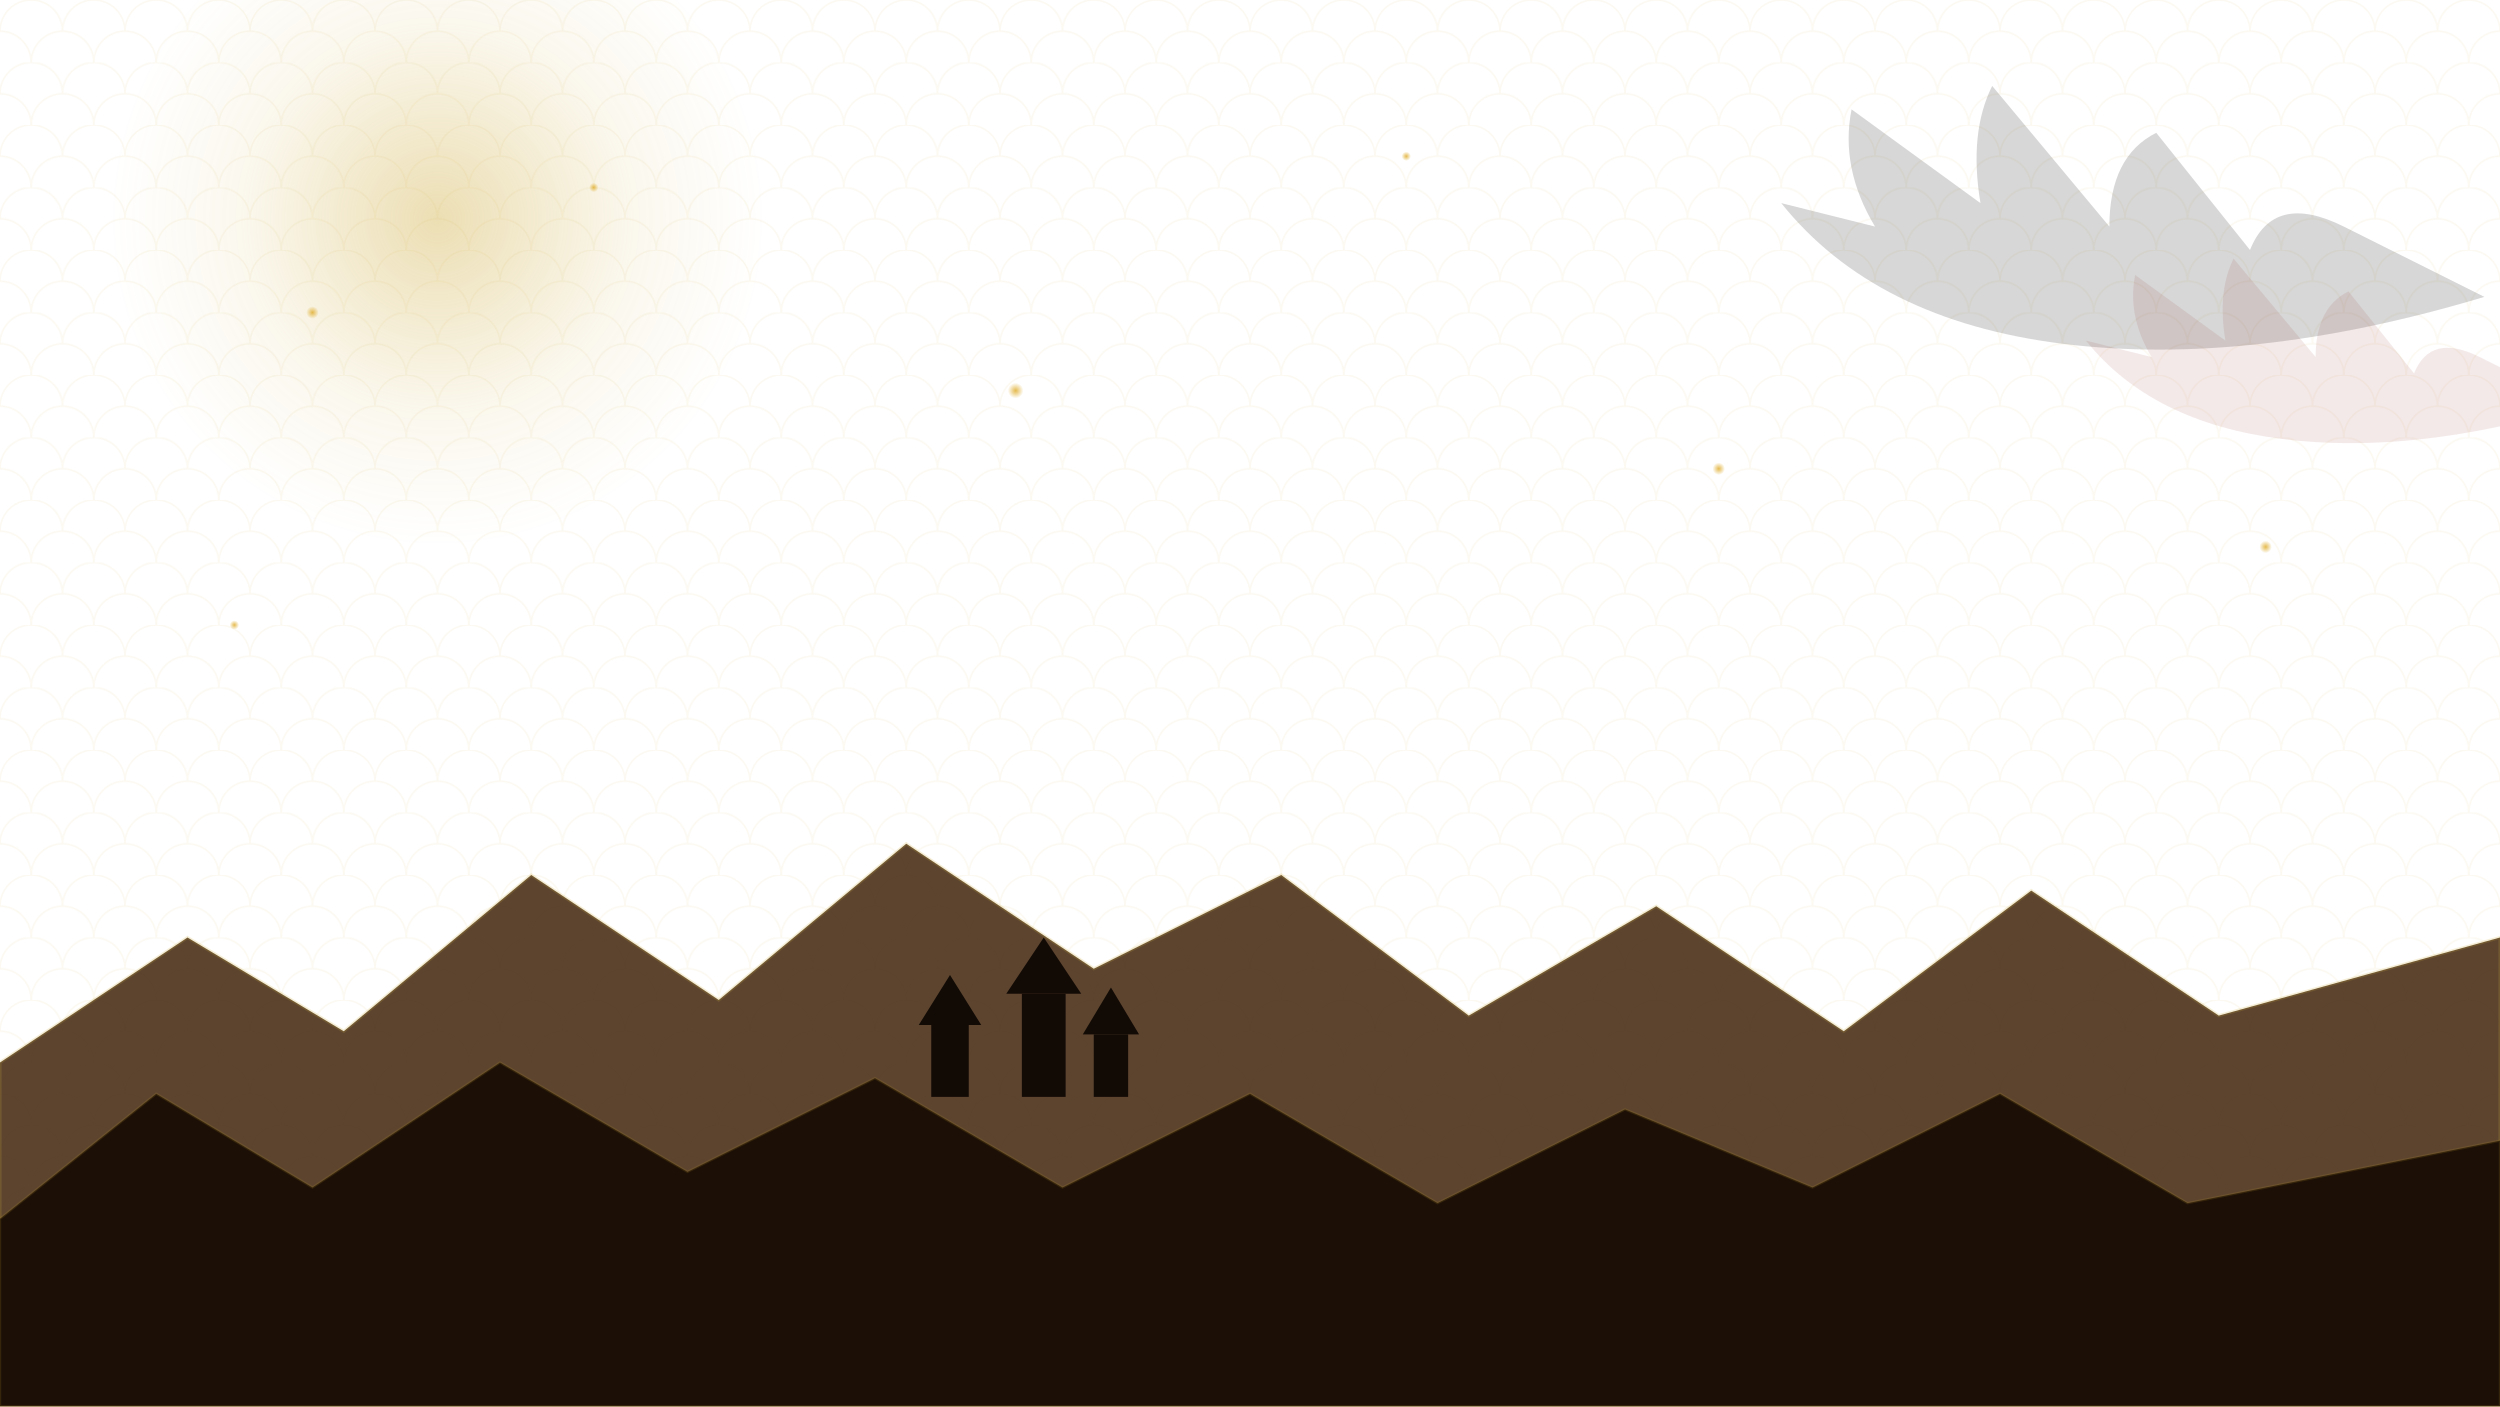
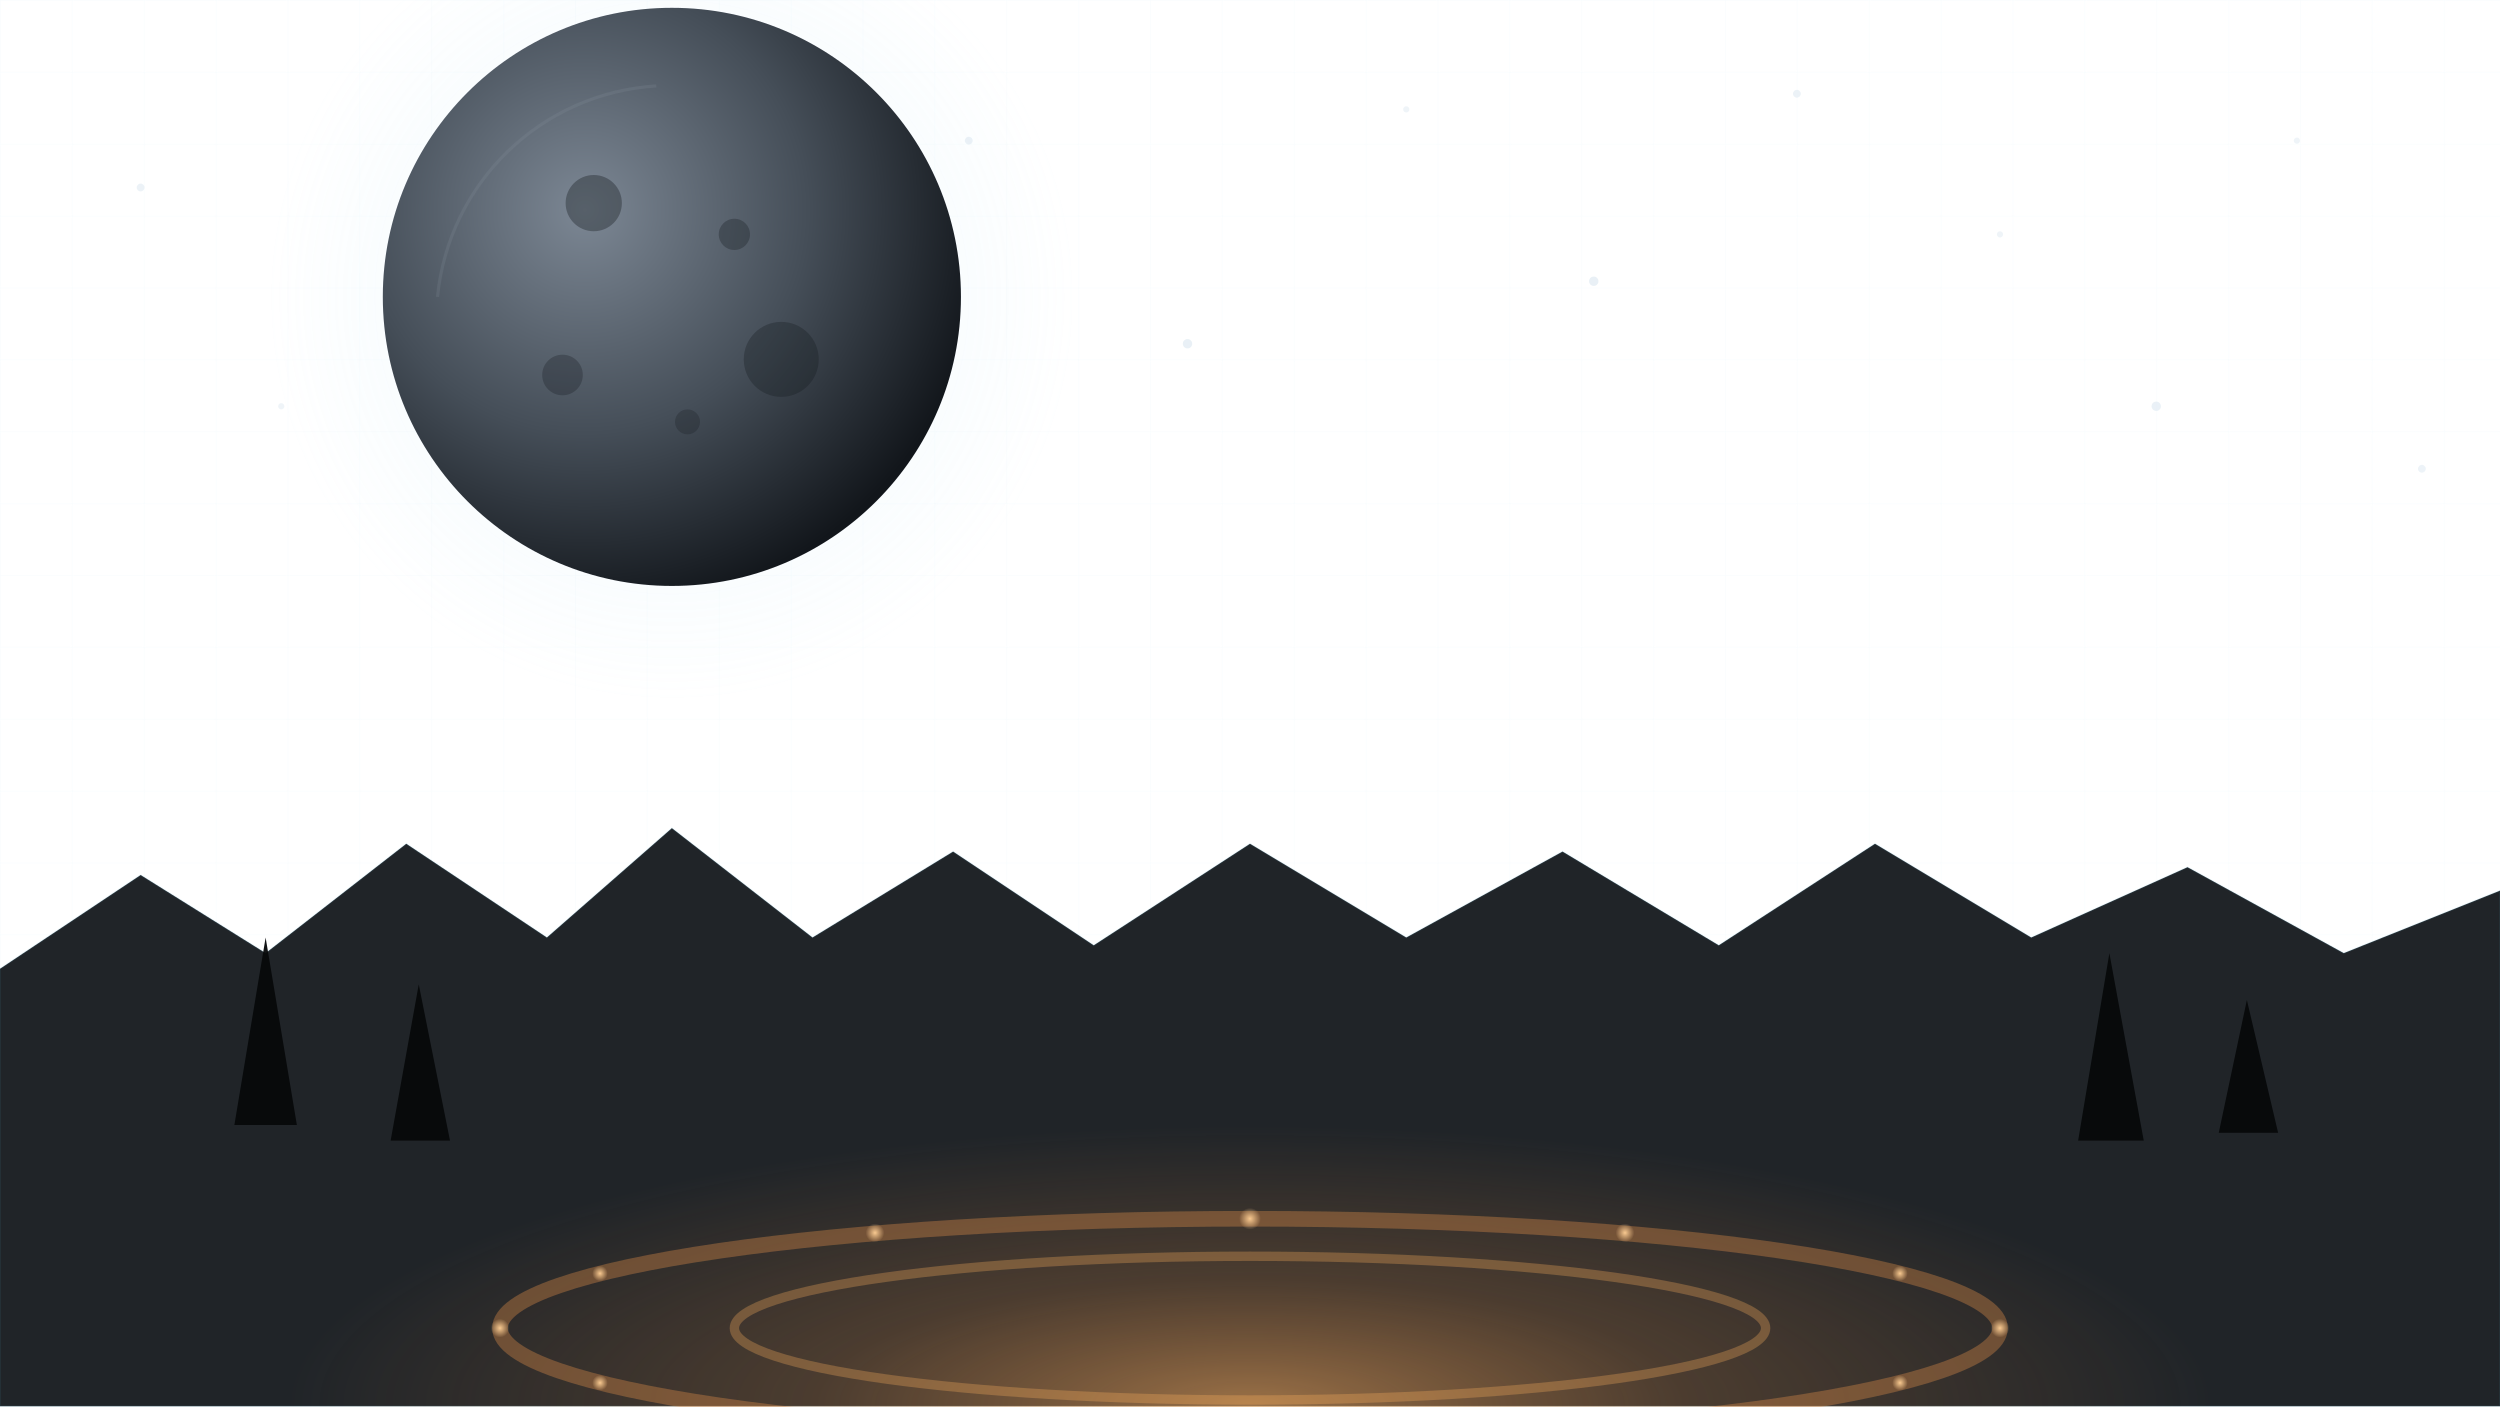
<svg xmlns="http://www.w3.org/2000/svg" viewBox="0 0 1600 900">
  <defs>
-     <radialGradient id="moonGlow" cx="50%" cy="50%" r="50%">
-       <stop offset="0%" stop-color="#c9a227" stop-opacity="0.35" />
-       <stop offset="60%" stop-color="#c9a227" stop-opacity="0.08" />
-       <stop offset="100%" stop-color="#c9a227" stop-opacity="0" />
+     <radialGradient id="moonBody" cx="35%" cy="35%" r="70%">
+       <stop offset="0%" stop-color="#7c8794" />
+       <stop offset="55%" stop-color="#454e58" />
+       <stop offset="100%" stop-color="#12161b" />
    </radialGradient>
-     <radialGradient id="emberGlow" cx="50%" cy="50%" r="50%">
-       <stop offset="0%" stop-color="#e2b33c" stop-opacity="0.9" />
-       <stop offset="100%" stop-color="#e2b33c" stop-opacity="0" />
+     <radialGradient id="moonHalo" cx="50%" cy="50%" r="50%">
+       <stop offset="0%" stop-color="#9fd7f0" stop-opacity="0.28" />
+       <stop offset="60%" stop-color="#9fd7f0" stop-opacity="0.08" />
+       <stop offset="100%" stop-color="#9fd7f0" stop-opacity="0" />
    </radialGradient>
-     <pattern id="scales" width="40" height="40" patternUnits="userSpaceOnUse">
-       <path d="M0,20 A20,20 0 0 1 40,20" fill="none" stroke="#c9a227" stroke-width="1" />
-       <path d="M-20,40 A20,20 0 0 1 20,40" fill="none" stroke="#c9a227" stroke-width="1" />
-       <path d="M20,40 A20,20 0 0 1 60,40" fill="none" stroke="#c9a227" stroke-width="1" />
+     <radialGradient id="cityGlow" cx="50%" cy="50%" r="50%">
+       <stop offset="0%" stop-color="#ffb060" stop-opacity="0.55" />
+       <stop offset="45%" stop-color="#e8934a" stop-opacity="0.22" />
+       <stop offset="100%" stop-color="#e8934a" stop-opacity="0" />
+     </radialGradient>
+     <radialGradient id="lightDot" cx="50%" cy="50%" r="50%">
+       <stop offset="0%" stop-color="#ffcf94" stop-opacity="0.95" />
+       <stop offset="100%" stop-color="#ffcf94" stop-opacity="0" />
+     </radialGradient>
+     <pattern id="grid" width="46" height="46" patternUnits="userSpaceOnUse">
+       <path d="M46,0 L0,0 0,46" fill="none" stroke="#4fb8e0" stroke-width="0.6" />
    </pattern>
  </defs>
-   <rect x="0" y="0" width="1600" height="900" fill="url(#scales)" opacity="0.07" />
-   <circle cx="280" cy="140" r="210" fill="url(#moonGlow)" />
-   <circle cx="200" cy="200" r="4" fill="url(#emberGlow)" />
-   <circle cx="380" cy="120" r="3" fill="url(#emberGlow)" />
-   <circle cx="650" cy="250" r="5" fill="url(#emberGlow)" />
-   <circle cx="900" cy="100" r="3" fill="url(#emberGlow)" />
-   <circle cx="1100" cy="300" r="4" fill="url(#emberGlow)" />
-   <circle cx="150" cy="400" r="3" fill="url(#emberGlow)" />
-   <circle cx="1450" cy="350" r="4" fill="url(#emberGlow)" />
-   <g transform="translate(1590,190) scale(1.5)" opacity="0.16" fill="#000000">
-     <path d="M0,0 L-60,-30 Q-90,-45 -100,-20 L-140,-70 Q-160,-60 -160,-30 L-210,-90 Q-220,-70 -215,-40 L-270,-80 Q-275,-55 -260,-30 L-300,-40 Q-260,10 -180,20 Q-100,30 0,0 Z" />
+   <rect x="0" y="0" width="1600" height="900" fill="url(#grid)" opacity="0.05" />
+   <circle cx="430" cy="190" r="4" fill="#dfeaf2" opacity="0.8" />
+   <circle cx="620" cy="90" r="2.5" fill="#dfeaf2" opacity="0.6" />
+   <circle cx="760" cy="220" r="3" fill="#dfeaf2" opacity="0.7" />
+   <circle cx="900" cy="70" r="2" fill="#dfeaf2" opacity="0.5" />
+   <circle cx="1020" cy="180" r="3" fill="#dfeaf2" opacity="0.7" />
+   <circle cx="1150" cy="60" r="2.5" fill="#dfeaf2" opacity="0.6" />
+   <circle cx="1280" cy="150" r="2" fill="#dfeaf2" opacity="0.5" />
+   <circle cx="1380" cy="260" r="3" fill="#dfeaf2" opacity="0.65" />
+   <circle cx="1470" cy="90" r="2" fill="#dfeaf2" opacity="0.5" />
+   <circle cx="90" cy="120" r="2.5" fill="#dfeaf2" opacity="0.6" />
+   <circle cx="180" cy="260" r="2" fill="#dfeaf2" opacity="0.5" />
+   <circle cx="1550" cy="300" r="2.5" fill="#dfeaf2" opacity="0.55" />
+   <circle cx="430" cy="190" r="260" fill="url(#moonHalo)" />
+   <circle cx="430" cy="190" r="185" fill="url(#moonBody)" />
+   <circle cx="380" cy="130" r="18" fill="#12161b" opacity="0.35" />
+   <circle cx="470" cy="150" r="10" fill="#12161b" opacity="0.3" />
+   <circle cx="500" cy="230" r="24" fill="#12161b" opacity="0.3" />
+   <circle cx="360" cy="240" r="13" fill="#12161b" opacity="0.28" />
+   <circle cx="440" cy="270" r="8" fill="#12161b" opacity="0.25" />
+   <path d="M280,190 A150,150 0 0 1 420,55" fill="none" stroke="#8a95a1" stroke-width="2" opacity="0.18" />
+   <path d="M0,900 L0,620 L90,560 L170,610 L260,540 L350,600 L430,530 L520,600 L610,545 L700,605 L800,540 L900,600 L1000,545 L1100,605 L1200,540 L1300,600 L1400,555 L1500,610 L1600,570 L1600,900 Z" fill="#0d1116" opacity="0.92" stroke="#4fb8e0" stroke-width="1" stroke-opacity="0.1" />
+   <ellipse cx="800" cy="900" rx="620" ry="180" fill="url(#cityGlow)" />
+   <ellipse cx="800" cy="850" rx="480" ry="70" fill="none" stroke="#e8934a" stroke-width="10" stroke-opacity="0.35" />
+   <ellipse cx="800" cy="850" rx="330" ry="46" fill="none" stroke="#ffb060" stroke-width="6" stroke-opacity="0.3" />
+   <g>
+     <circle cx="1280" cy="850" r="6" fill="url(#lightDot)" />
+     <circle cx="1216" cy="885" r="5" fill="url(#lightDot)" />
+     <circle cx="1040" cy="911" r="6" fill="url(#lightDot)" />
+     <circle cx="800" cy="920" r="7" fill="url(#lightDot)" />
+     <circle cx="560" cy="911" r="6" fill="url(#lightDot)" />
+     <circle cx="384" cy="885" r="5" fill="url(#lightDot)" />
+     <circle cx="320" cy="850" r="6" fill="url(#lightDot)" />
+     <circle cx="384" cy="815" r="5" fill="url(#lightDot)" />
+     <circle cx="560" cy="789" r="6" fill="url(#lightDot)" />
+     <circle cx="800" cy="780" r="7" fill="url(#lightDot)" />
+     <circle cx="1040" cy="789" r="6" fill="url(#lightDot)" />
+     <circle cx="1216" cy="815" r="5" fill="url(#lightDot)" />
  </g>
-   <g transform="translate(1650,260) scale(1.05)" opacity="0.10" fill="#8a1f1f">
-     <path d="M0,0 L-60,-30 Q-90,-45 -100,-20 L-140,-70 Q-160,-60 -160,-30 L-210,-90 Q-220,-70 -215,-40 L-270,-80 Q-275,-55 -260,-30 L-300,-40 Q-260,10 -180,20 Q-100,30 0,0 Z" />
-   </g>
-   <path d="M0,900 L0,680 L120,600 L220,660 L340,560 L460,640 L580,540 L700,620 L820,560 L940,650 L1060,580 L1180,660 L1300,570 L1420,650 L1600,600 L1600,900 Z" fill="#4a3018" opacity="0.9" stroke="#c9a227" stroke-width="2" stroke-opacity="0.2" />
-   <path d="M0,900 L0,780 L100,700 L200,760 L320,680 L440,750 L560,690 L680,760 L800,700 L920,770 L1040,710 L1160,760 L1280,700 L1400,770 L1600,730 L1600,900 Z" fill="#1c0f06" stroke="#c9a227" stroke-width="1.5" stroke-opacity="0.15" />
-   <g fill="#120a04">
-     <rect x="654" y="636" width="28" height="66" />
-     <polygon points="644,636 692,636 668,600" />
-     <rect x="596" y="656" width="24" height="46" />
-     <polygon points="588,656 628,656 608,624" />
-     <rect x="700" y="662" width="22" height="40" />
-     <polygon points="693,662 729,662 711,632" />
+   <g fill="#060809" opacity="0.95">
+     <polygon points="150,720 170,600 190,720" />
+     <polygon points="250,730 268,630 288,730" />
+     <polygon points="1330,730 1350,610 1372,730" />
+     <polygon points="1420,725 1438,640 1458,725" />
  </g>
</svg>
